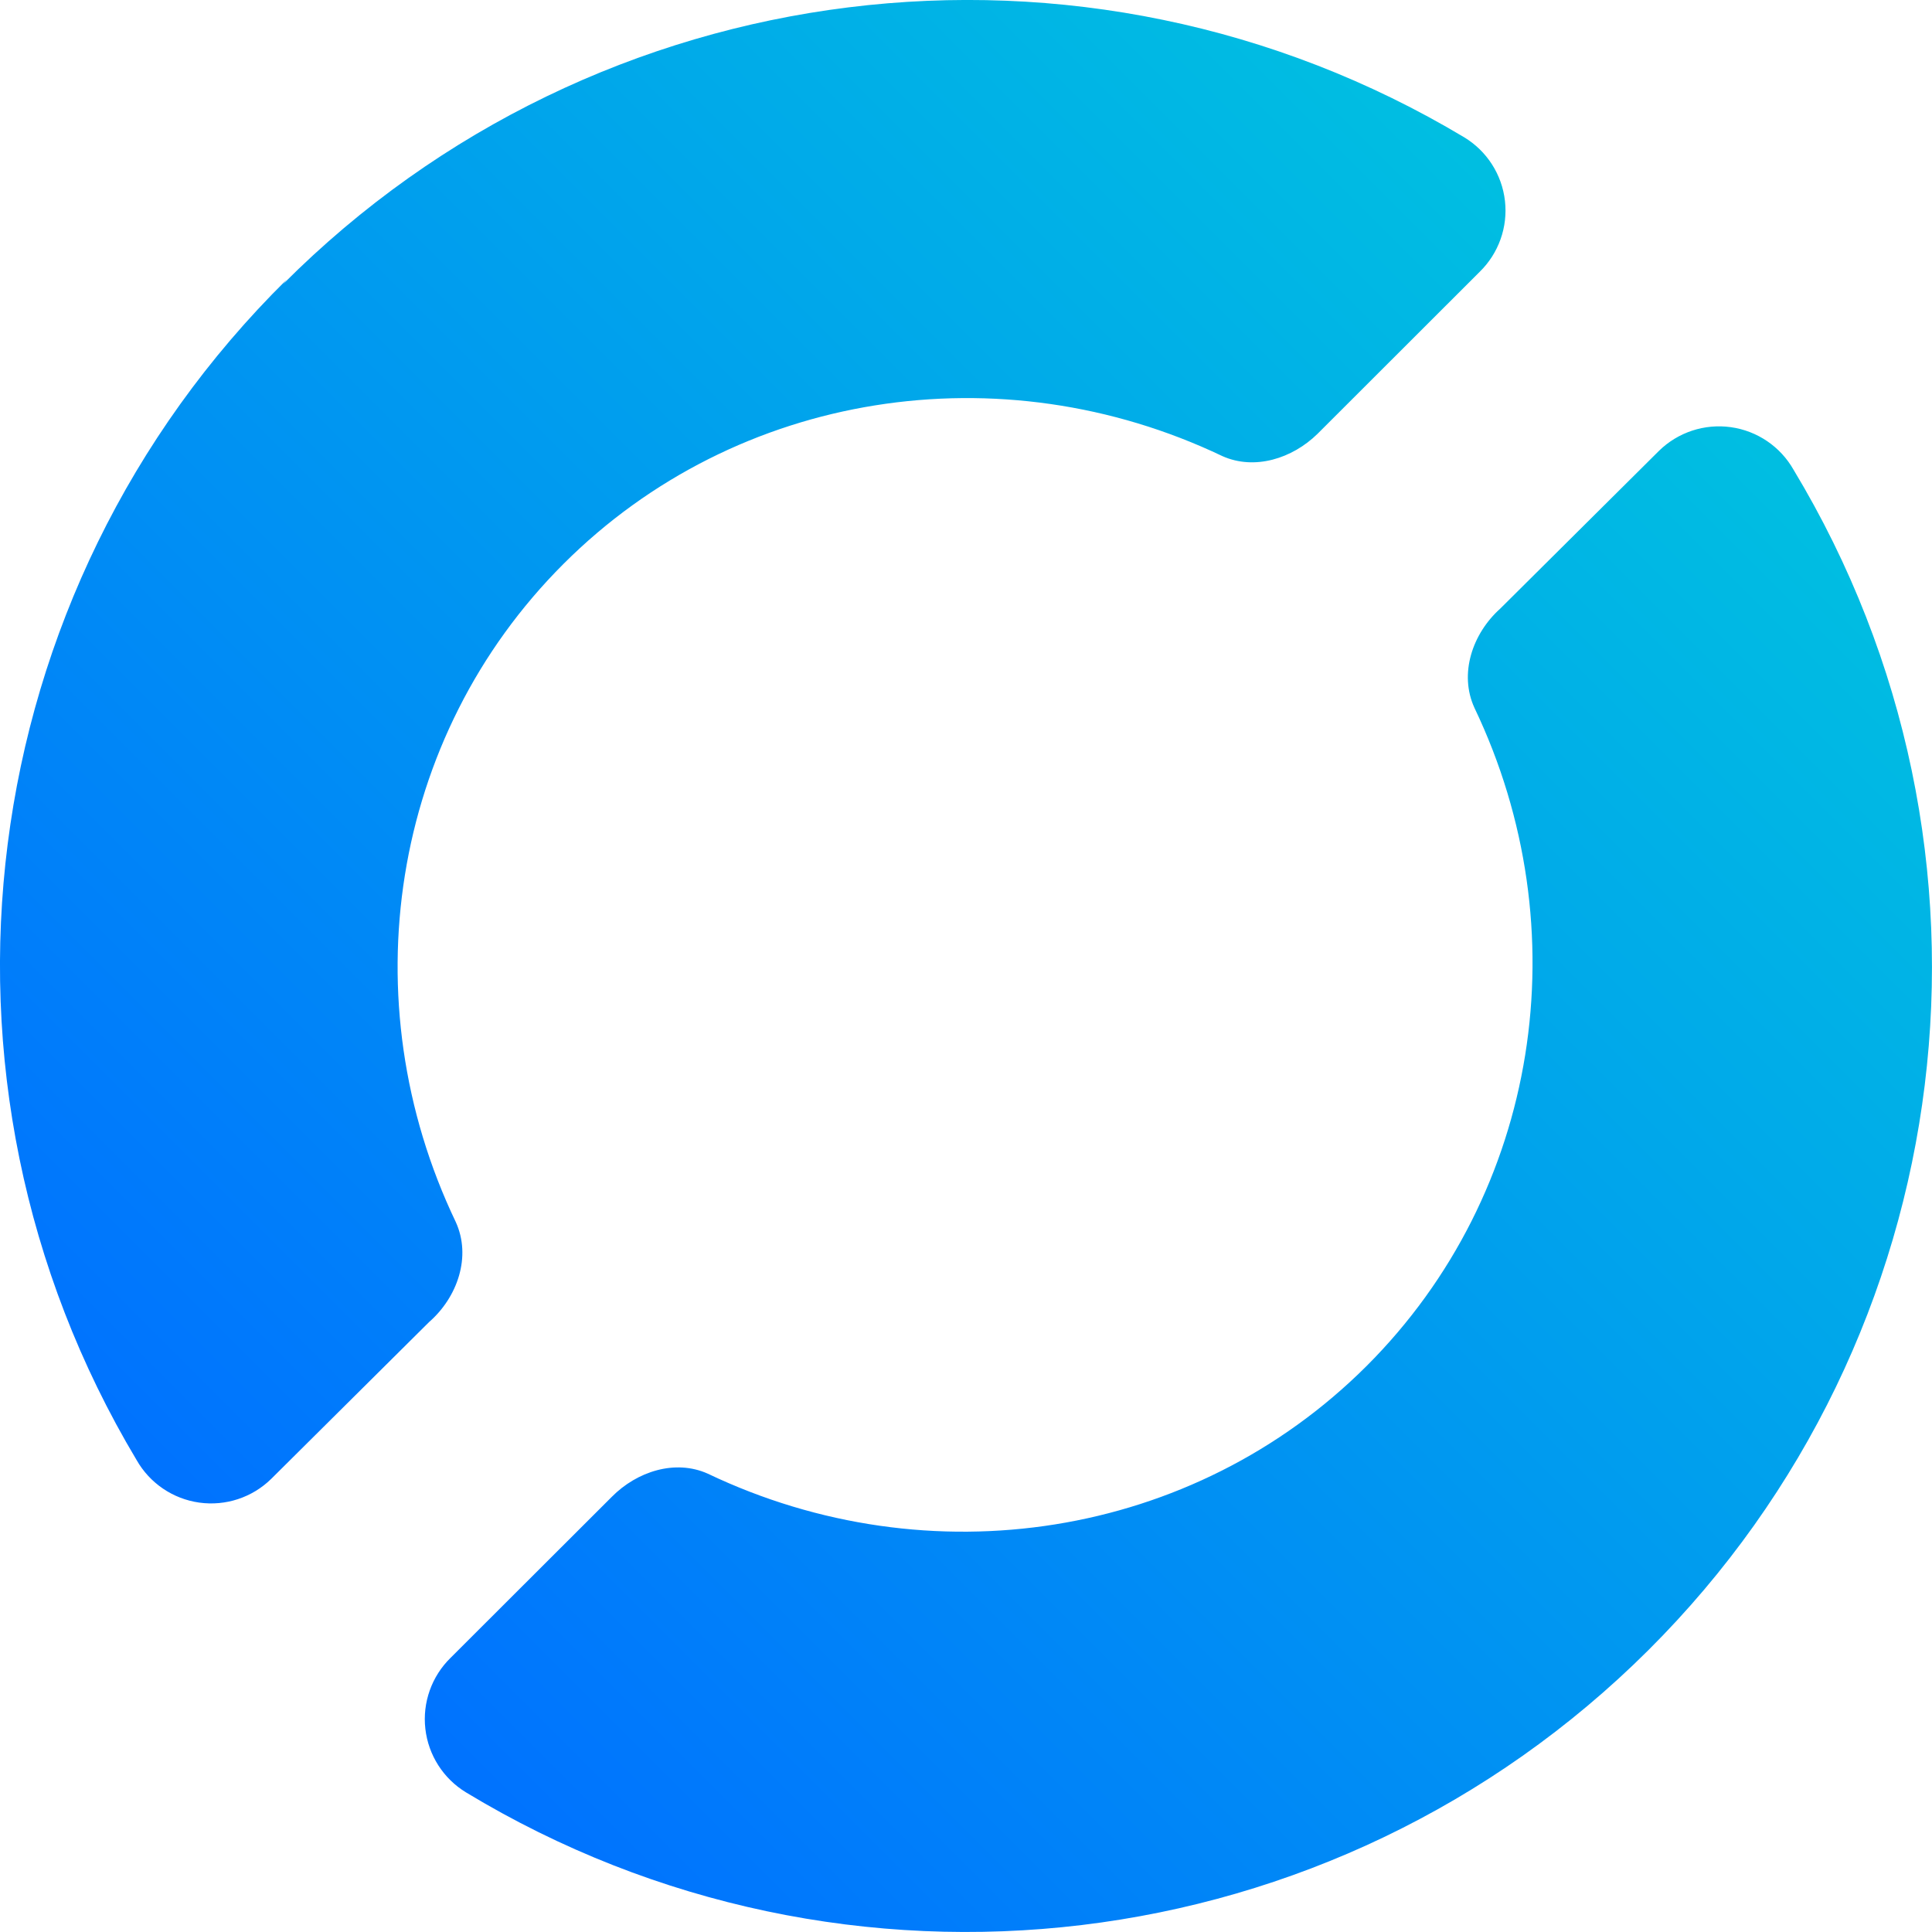
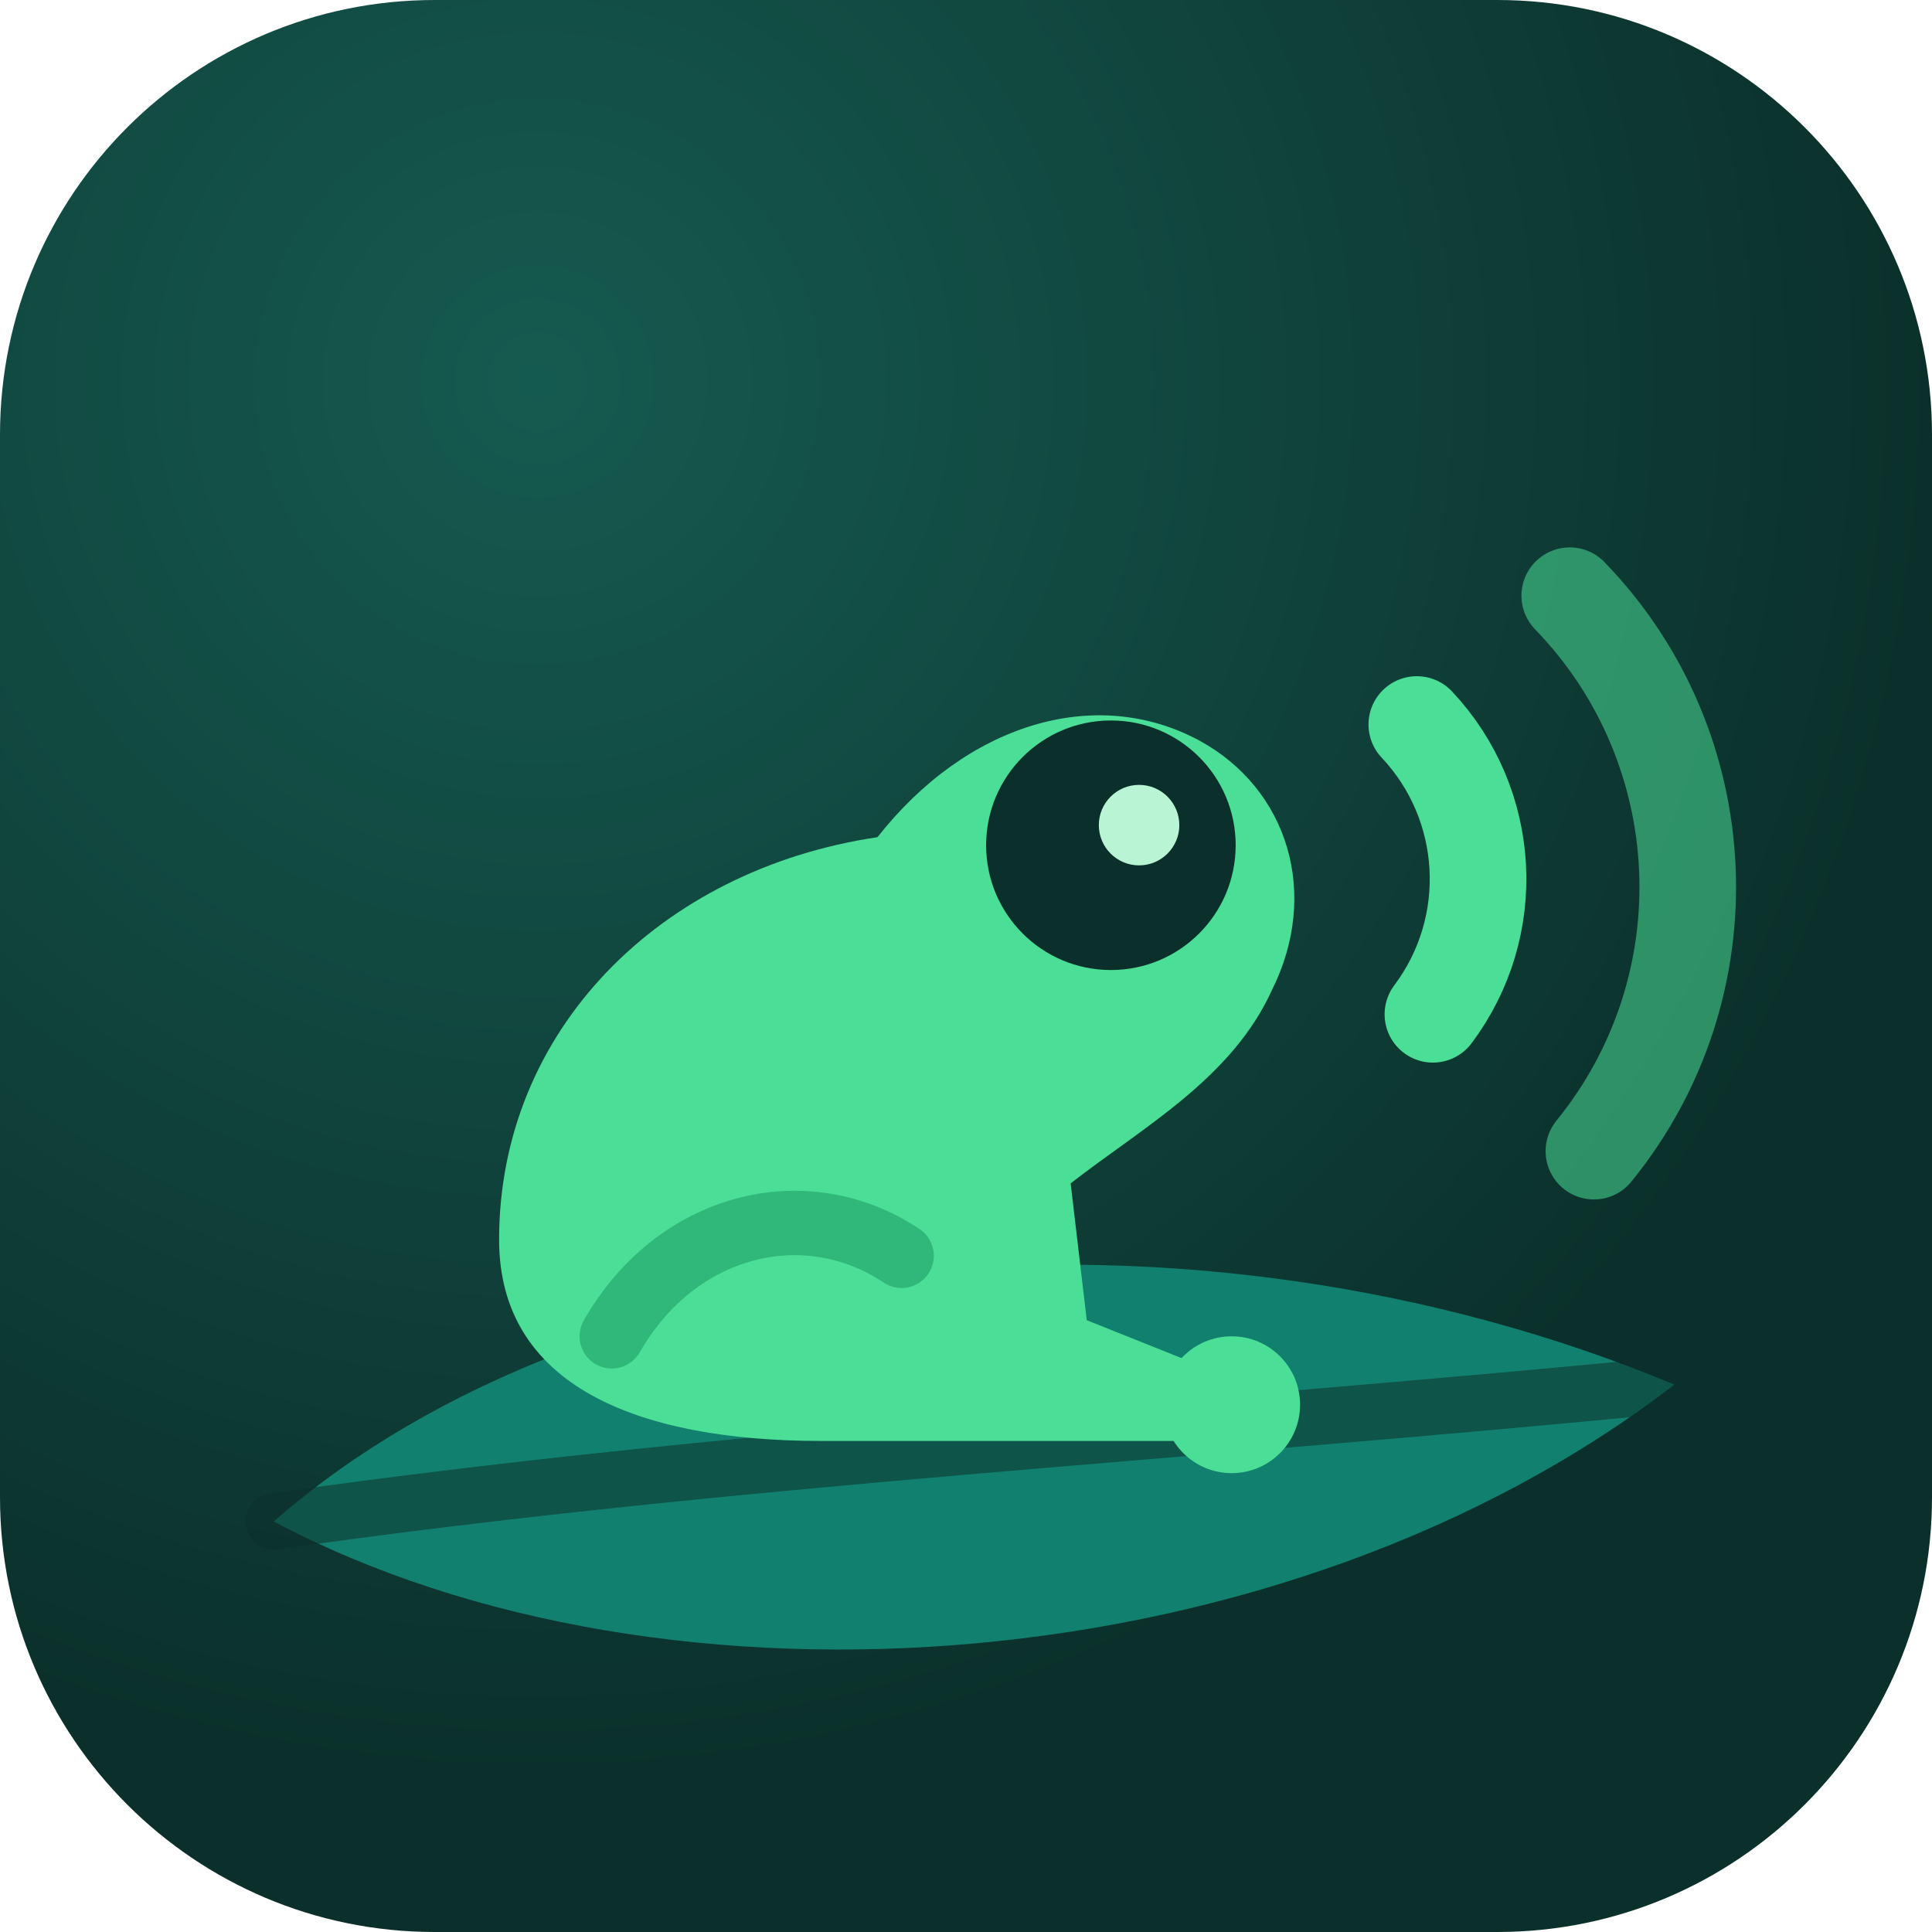
- <svg xmlns="http://www.w3.org/2000/svg" xmlns:xlink="http://www.w3.org/1999/xlink" xml:space="preserve" viewBox="66.993 897.484 26 26">
-   <linearGradient id="a" x1=".148" x2=".845" y1=".851" y2=".154" gradientTransform="matrix(26.301 0 0 26.331 90.674 911.757)" gradientUnits="userSpaceOnUse">
-     <stop offset="0" stop-color="#0071ff" />
-     <stop offset="1" stop-color="#00bfe1" />
-   </linearGradient>
+ <svg xmlns="http://www.w3.org/2000/svg" viewBox="0 0 24 24">
  <defs>
-     <linearGradient xlink:href="#a" id="b" x1=".148" x2=".845" y1=".851" y2=".154" gradientTransform="matrix(26.00048 0 0 25.99935 66.993 897.485)" gradientUnits="userSpaceOnUse" />
+     <radialGradient id="cq-g" cx=".28" cy=".2" r="1.05">
+       <stop offset="0" stop-color="#155A50" />
+       <stop offset=".7" stop-color="#0B2F2A" />
+     </radialGradient>
  </defs>
-   <path fill="url(#b)" d="m89.318 903.552-2.135 2.122c-.376.337-.558.879-.347 1.337 1.422 2.976.882 6.524-1.452 8.856-2.335 2.331-5.887 2.87-8.866 1.449-.439-.197-.954-.03-1.292.312l-2.17 2.167a1.154 1.154 0 0 0 .208 1.81 13.005 13.005 0 0 0 15.91-1.912 12.97 12.97 0 0 0 1.956-15.887 1.154 1.154 0 0 0-1.812-.254zm-18.467-2.305a12.969 12.969 0 0 0-2.02 15.885 1.154 1.154 0 0 0 1.812.254l2.124-2.11c.385-.336.572-.884.359-1.348-1.423-2.976-.884-6.524 1.451-8.856 2.334-2.332 5.887-2.871 8.866-1.45.434.194.942.033 1.281-.3l2.182-2.18a1.152 1.152 0 0 0-.208-1.81 13.009 13.009 0 0 0-15.893 1.973z" />
+   <rect width="24" height="24" rx="5.4" fill="url(#cq-g)" />
+   <path d="M3.4 18.9C7.4 15.4 14.8 14.7 20.8 17.2C16 20.9 8.3 21.5 3.4 18.9Z" fill="#12806F" />
+   <path d="M3.4 18.9C9 18.1 14.7 17.8 20.8 17.2" stroke="#0B2F2A" stroke-width=".7" fill="none" stroke-linecap="round" opacity=".55" />
+   <path fill="#4ADE96" d="M6.2 15.4C6.2 12.8 8.2 10.8 10.9 10.4C12 9 13.6 8.5 14.9 9.2C16 9.8 16.4 11.1 15.8 12.3C15.3 13.4 14.2 14 13.3 14.7L13.5 16.4L15 17C15.5 17.2 15.4 17.8 14.9 17.9H10.2C7.9 17.9 6.2 17.2 6.2 15.4Z" />
+   <circle cx="15.3" cy="17.45" r=".85" fill="#4ADE96" />
+   <path d="M7.6 16.6C8.4 15.2 10 14.8 11.2 15.6" stroke="#2FB879" stroke-width=".8" fill="none" stroke-linecap="round" />
+   <circle cx="13.8" cy="10.5" r="1.55" fill="#0B2F2A" />
+   <circle cx="14.15" cy="10.25" r=".5" fill="#B9F5D4" />
+   <g fill="none" stroke="#4ADE96" stroke-linecap="round" stroke-width="1.2">
+     <path d="M17.6 9a2.8 2.8 0 0 1 .2 3.6" />
+     <path d="M19.5 7.4a5.2 5.2 0 0 1 .3 6.9" opacity=".55" />
+   </g>
</svg>
